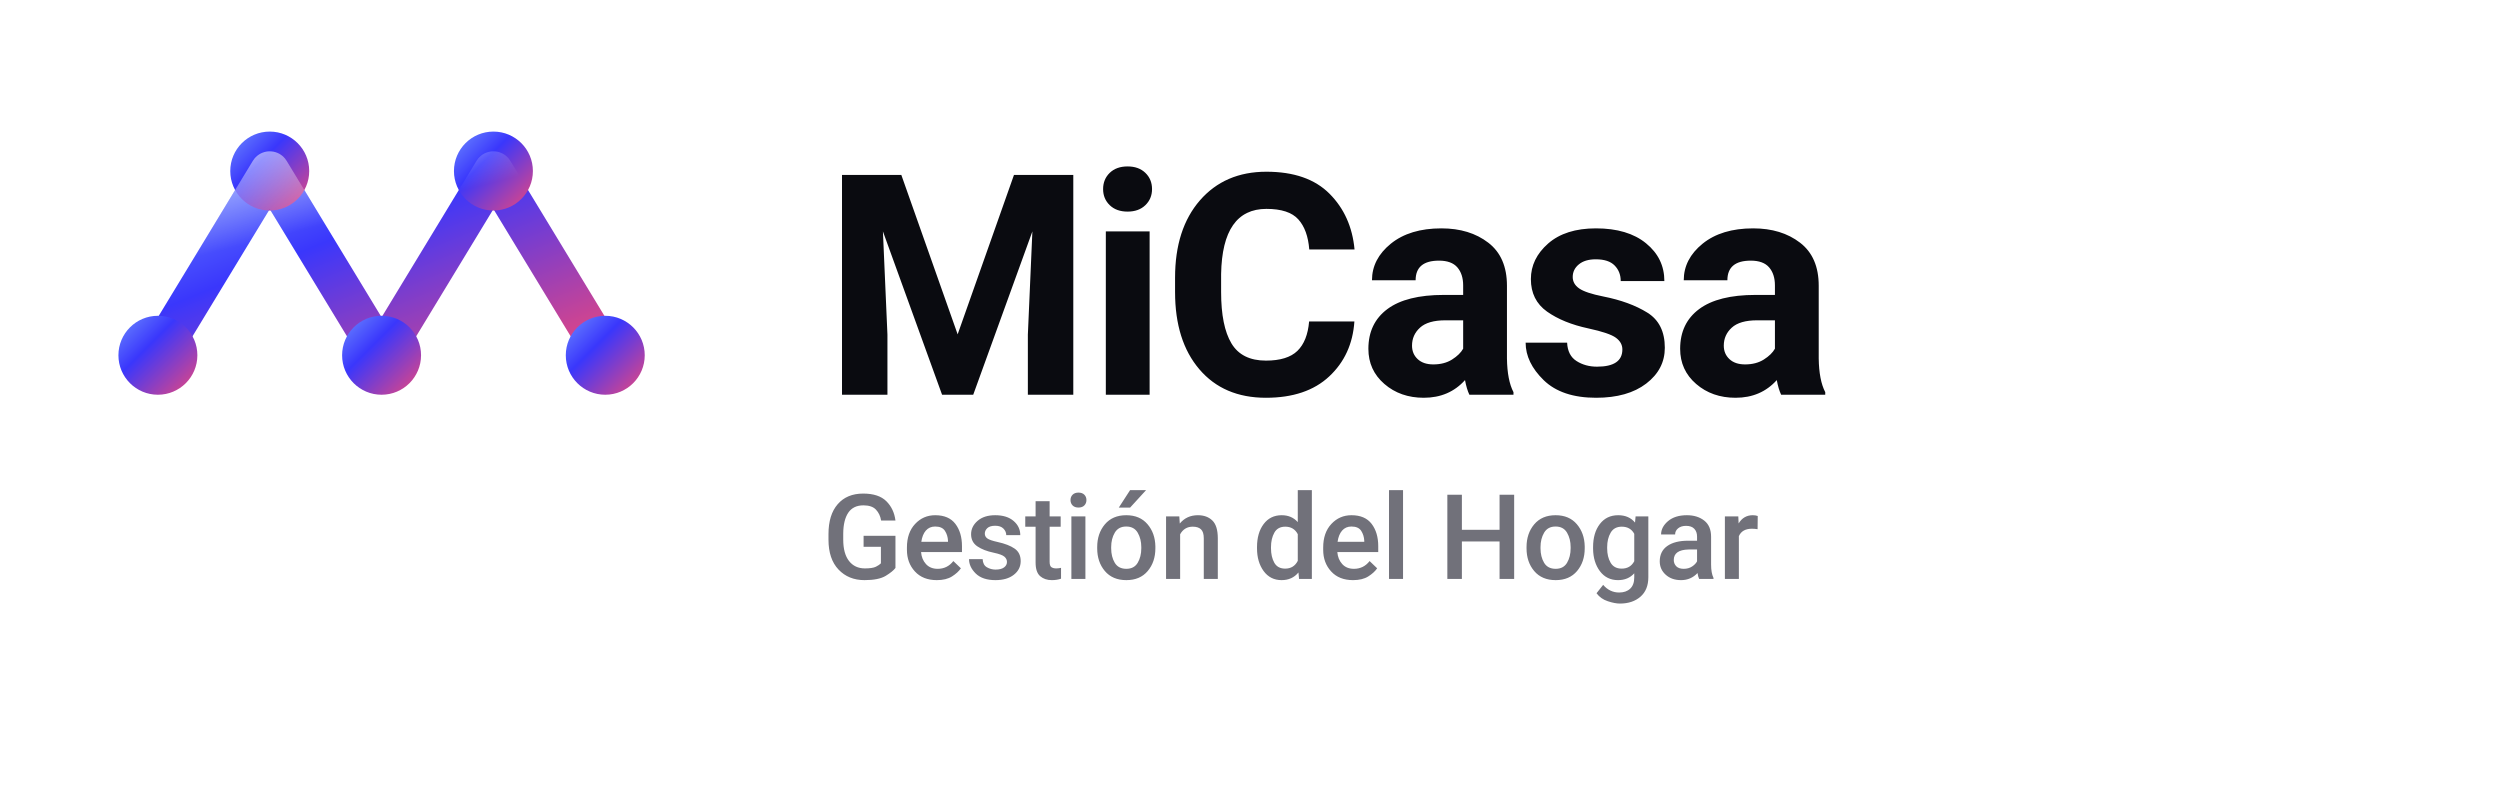
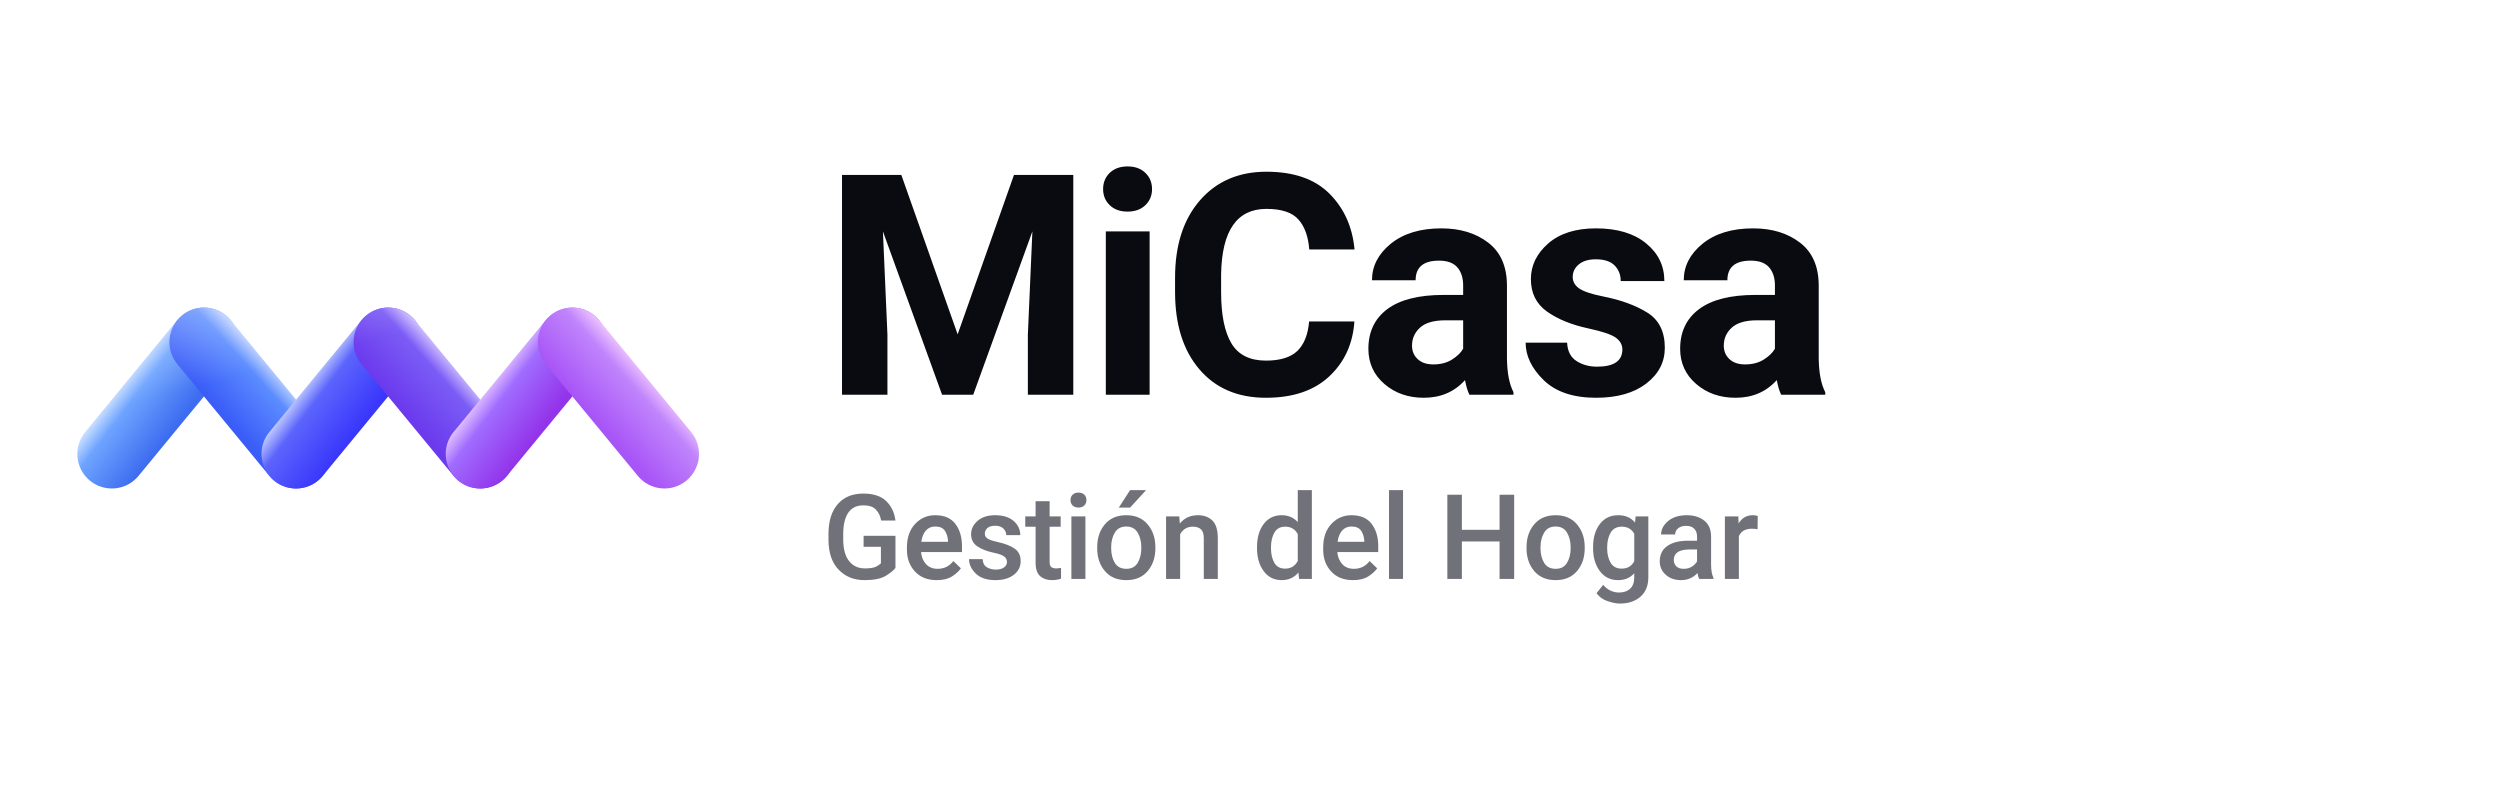
<svg xmlns="http://www.w3.org/2000/svg" viewBox="0 0 760 240" role="img" aria-labelledby="micasaLogoBlackTitle micasaLogoBlackDesc">
  <defs>
-     <linearGradient id="micasaBrandGradientBlack" x1="0%" y1="0%" x2="100%" y2="100%">
-       <stop offset="0%" stop-color="#6d8bff" />
-       <stop offset="38%" stop-color="#3a37fc" />
-       <stop offset="100%" stop-color="#ee477a" />
+     <linearGradient id="micasaBlackBar-0" x1="0" y1="0" x2="0.12" y2="1">
+       <stop offset="0%" stop-color="#d2e4ff" />
+       <stop offset="28%" stop-color="#6ea4ff" />
+       <stop offset="100%" stop-color="#3d6cf0" />
    </linearGradient>
-     <linearGradient id="micasaBrandGlossBlack" x1="0%" y1="0%" x2="55%" y2="90%">
-       <stop offset="0%" stop-color="#ffffff" stop-opacity="0.55" />
-       <stop offset="42%" stop-color="#ffffff" stop-opacity="0" />
+     <linearGradient id="micasaBlackBar-1" x1="0" y1="0" x2="0.12" y2="1">
+       <stop offset="0%" stop-color="#c8d8ff" />
+       <stop offset="28%" stop-color="#5b8cff" />
+       <stop offset="100%" stop-color="#3a5cf8" />
    </linearGradient>
+     <linearGradient id="micasaBlackBar-2" x1="0" y1="0" x2="0.12" y2="1">
+       <stop offset="0%" stop-color="#c5d0ff" />
+       <stop offset="28%" stop-color="#5b64fc" />
+       <stop offset="100%" stop-color="#3a37fc" />
+     </linearGradient>
+     <linearGradient id="micasaBlackBar-3" x1="0" y1="0" x2="0.12" y2="1">
+       <stop offset="0%" stop-color="#d4c4ff" />
+       <stop offset="28%" stop-color="#7b5cf6" />
+       <stop offset="100%" stop-color="#6b3aed" />
+     </linearGradient>
+     <linearGradient id="micasaBlackBar-4" x1="0" y1="0" x2="0.12" y2="1">
+       <stop offset="0%" stop-color="#e4c4ff" />
+       <stop offset="28%" stop-color="#a06cff" />
+       <stop offset="100%" stop-color="#9333ea" />
+     </linearGradient>
+     <linearGradient id="micasaBlackBar-5" x1="0" y1="0" x2="0.12" y2="1">
+       <stop offset="0%" stop-color="#efc6ff" />
+       <stop offset="28%" stop-color="#c084fc" />
+       <stop offset="100%" stop-color="#a855f7" />
+     </linearGradient>
+     <linearGradient id="micasaBlackGloss" x1="12%" y1="0%" x2="78%" y2="100%">
+       <stop offset="0%" stop-color="#ffffff" stop-opacity="0.38" />
+       <stop offset="36%" stop-color="#ffffff" stop-opacity="0" />
+     </linearGradient>
+     <clipPath id="micasaBlackClip">
+       <rect x="-10.5" y="-10.5" width="65.045" height="21" rx="10.5" transform="translate(16 56) rotate(-50.52754)" />
+       <rect x="-10.5" y="-10.5" width="65.045" height="21" rx="10.5" transform="translate(44 22) rotate(50.52754)" />
+       <rect x="-10.5" y="-10.5" width="65.045" height="21" rx="10.5" transform="translate(72 56) rotate(-50.52754)" />
+       <rect x="-10.5" y="-10.5" width="65.045" height="21" rx="10.5" transform="translate(100 22) rotate(50.52754)" />
+       <rect x="-10.5" y="-10.5" width="65.045" height="21" rx="10.5" transform="translate(128 56) rotate(-50.52754)" />
+       <rect x="-10.5" y="-10.5" width="65.045" height="21" rx="10.5" transform="translate(156 22) rotate(50.52754)" />
+     </clipPath>
  </defs>
-   <g transform="translate(28 28)">
-     <path d="M20 80 L54 24 L88 80 L122 24 L156 80" fill="none" stroke="url(#micasaBrandGradientBlack)" stroke-width="12" stroke-linecap="round" stroke-linejoin="round" />
-     <circle cx="20" cy="80" r="12" fill="url(#micasaBrandGradientBlack)" />
-     <circle cx="54" cy="24" r="12" fill="url(#micasaBrandGradientBlack)" />
-     <circle cx="88" cy="80" r="12" fill="url(#micasaBrandGradientBlack)" />
-     <circle cx="122" cy="24" r="12" fill="url(#micasaBrandGradientBlack)" />
-     <circle cx="156" cy="80" r="12" fill="url(#micasaBrandGradientBlack)" />
-     <path d="M20 80 L54 24 L88 80 L122 24 L156 80" fill="none" stroke="url(#micasaBrandGlossBlack)" stroke-width="12" stroke-linecap="round" stroke-linejoin="round" />
+   <g transform="translate(18 82)">
+     <rect x="-10.5" y="-10.5" width="65.045" height="21" rx="10.5" transform="translate(16 56) rotate(-50.52754)" fill="url(#micasaBlackBar-0)" />
+     <rect x="-10.5" y="-10.5" width="65.045" height="21" rx="10.5" transform="translate(44 22) rotate(50.52754)" fill="url(#micasaBlackBar-1)" />
+     <rect x="-10.5" y="-10.5" width="65.045" height="21" rx="10.5" transform="translate(72 56) rotate(-50.52754)" fill="url(#micasaBlackBar-2)" />
+     <rect x="-10.5" y="-10.5" width="65.045" height="21" rx="10.5" transform="translate(100 22) rotate(50.52754)" fill="url(#micasaBlackBar-3)" />
+     <rect x="-10.5" y="-10.5" width="65.045" height="21" rx="10.5" transform="translate(128 56) rotate(-50.52754)" fill="url(#micasaBlackBar-4)" />
+     <rect x="-10.5" y="-10.5" width="65.045" height="21" rx="10.5" transform="translate(156 22) rotate(50.52754)" fill="url(#micasaBlackBar-5)" />
+     <rect x="0" y="0" width="196" height="78" fill="url(#micasaBlackGloss)" clip-path="url(#micasaBlackClip)" />
  </g>
  <text x="250" y="120" fill="#0A0B10" font-family="ui-sans-serif, system-ui, -apple-system, Segoe UI, Roboto, Helvetica, Arial, sans-serif" font-size="94" font-weight="600" letter-spacing="-2">
    MiCasa
  </text>
  <text x="250" y="176" fill="#71717A" font-family="ui-sans-serif, system-ui, -apple-system, Segoe UI, Roboto, Helvetica, Arial, sans-serif" font-size="36" font-weight="500" letter-spacing="-0.3">
    Gestión del Hogar
  </text>
</svg>
